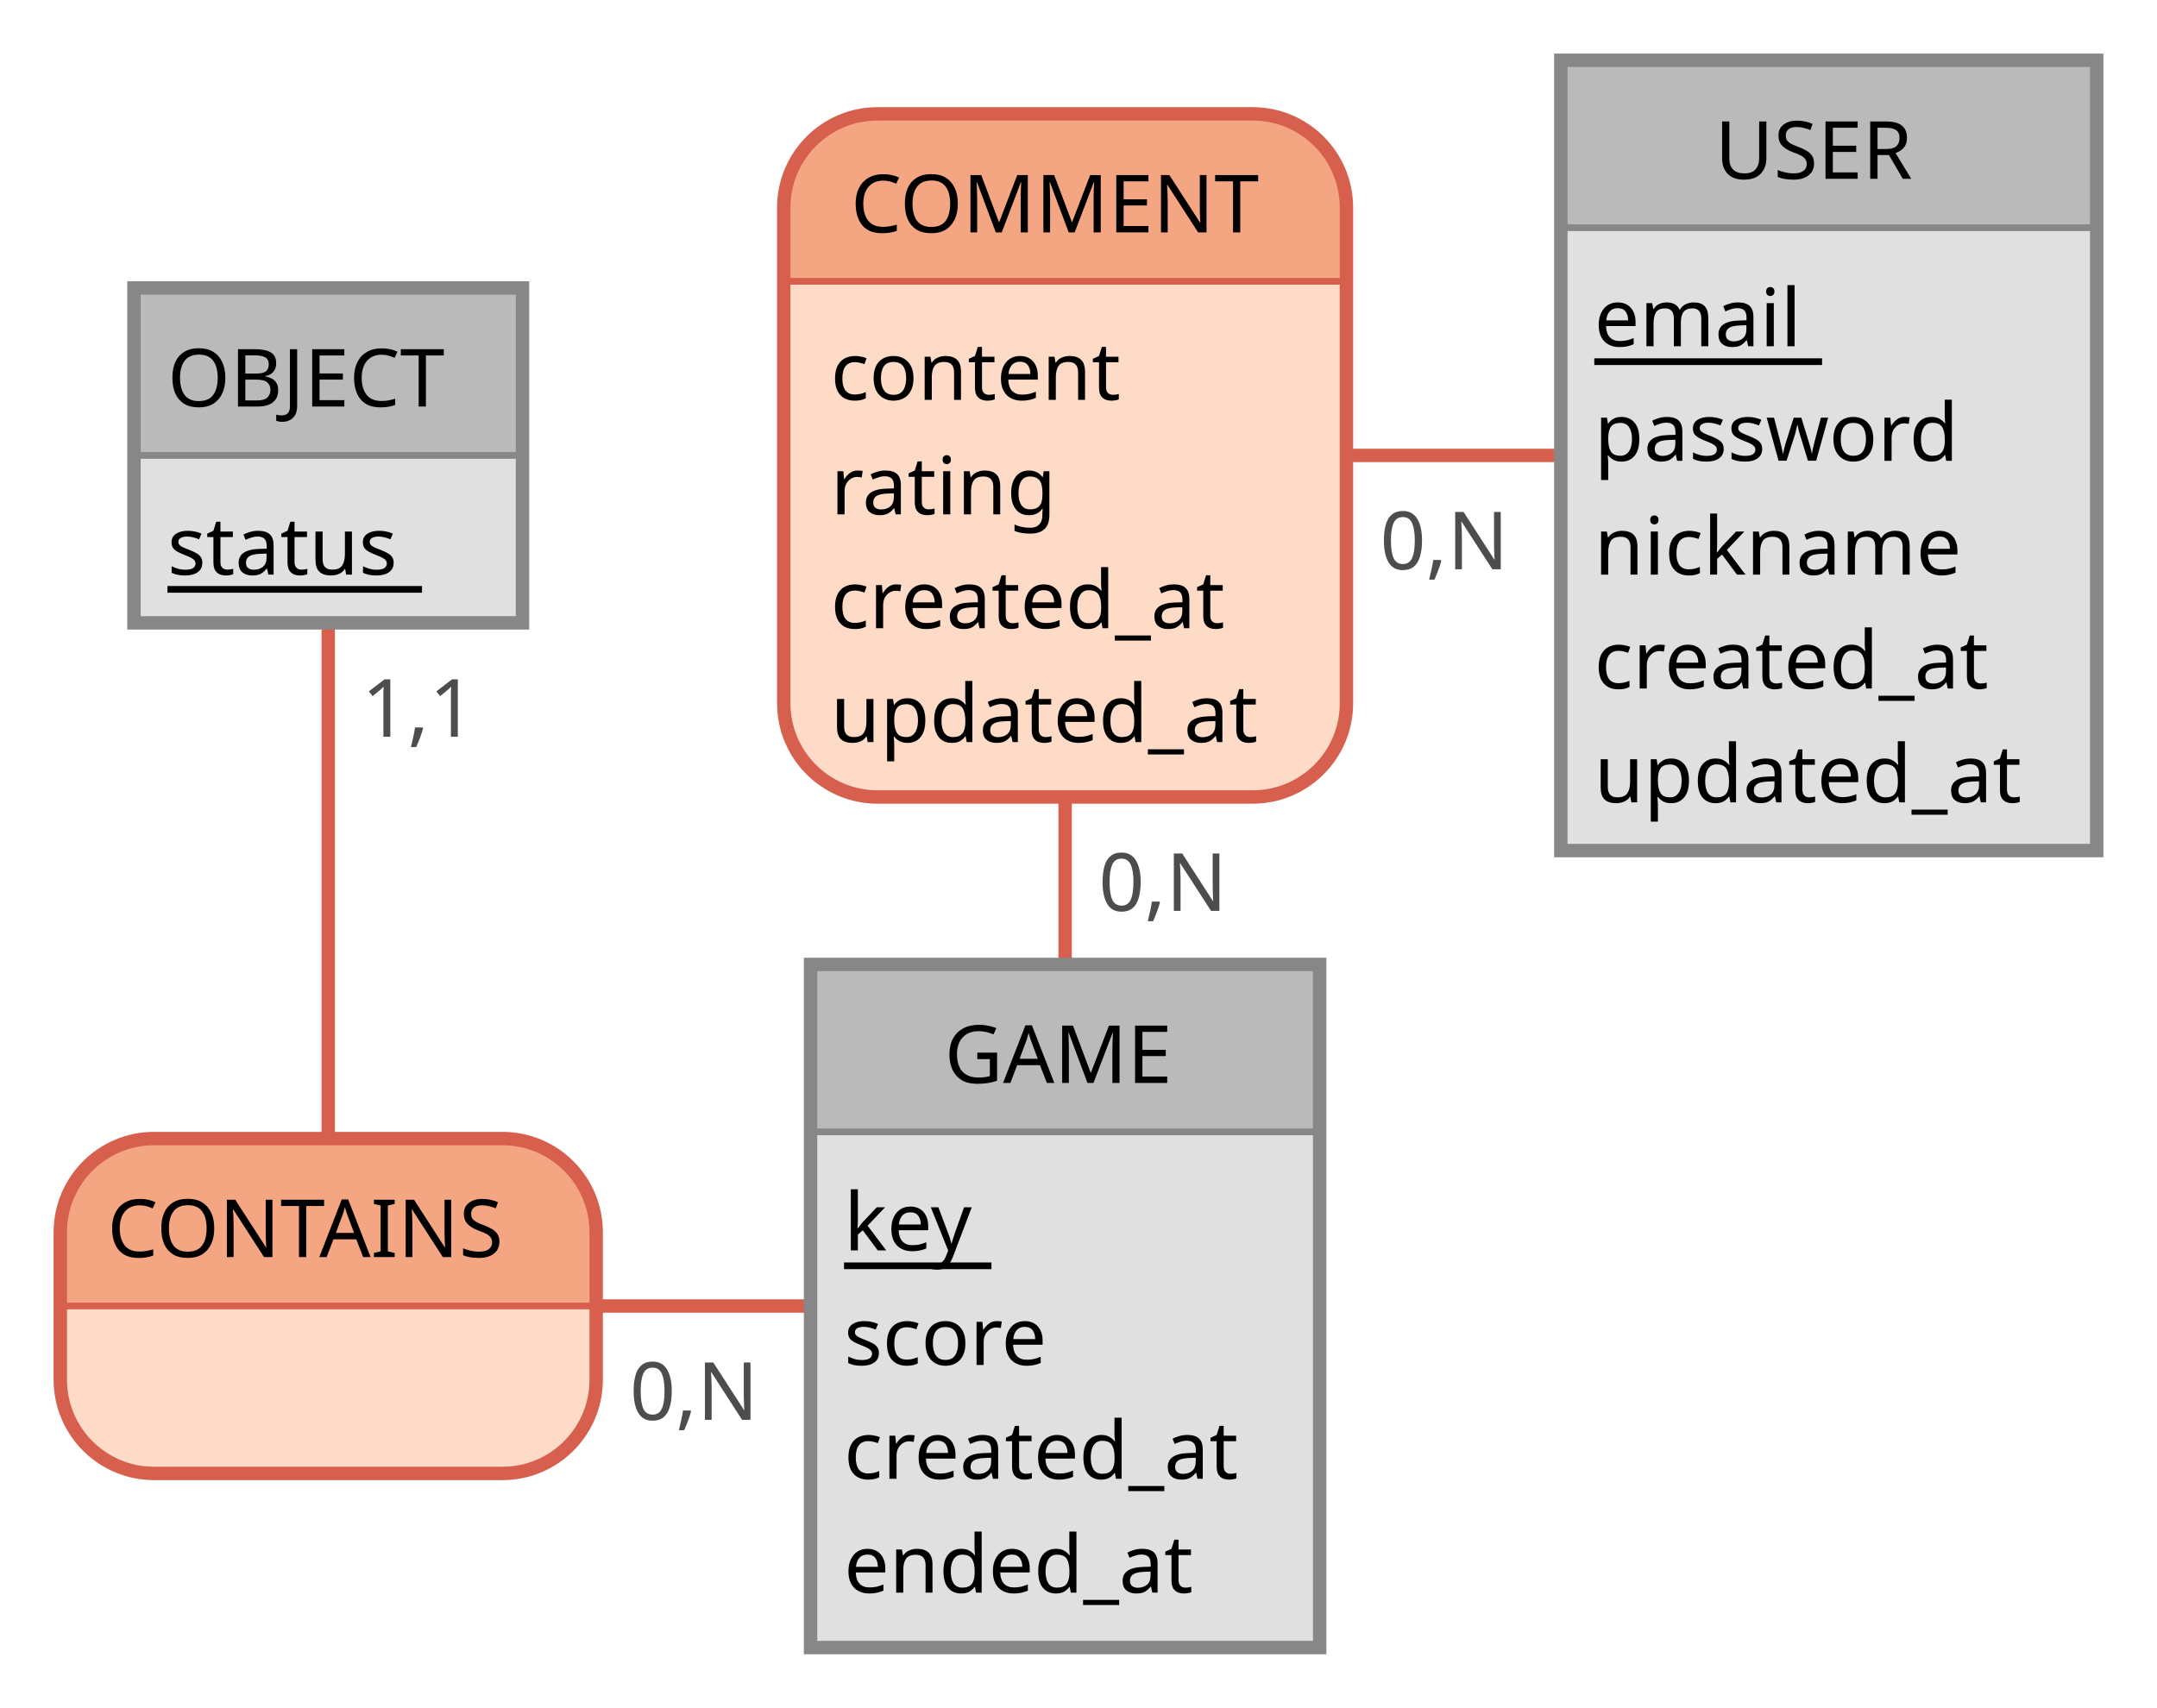
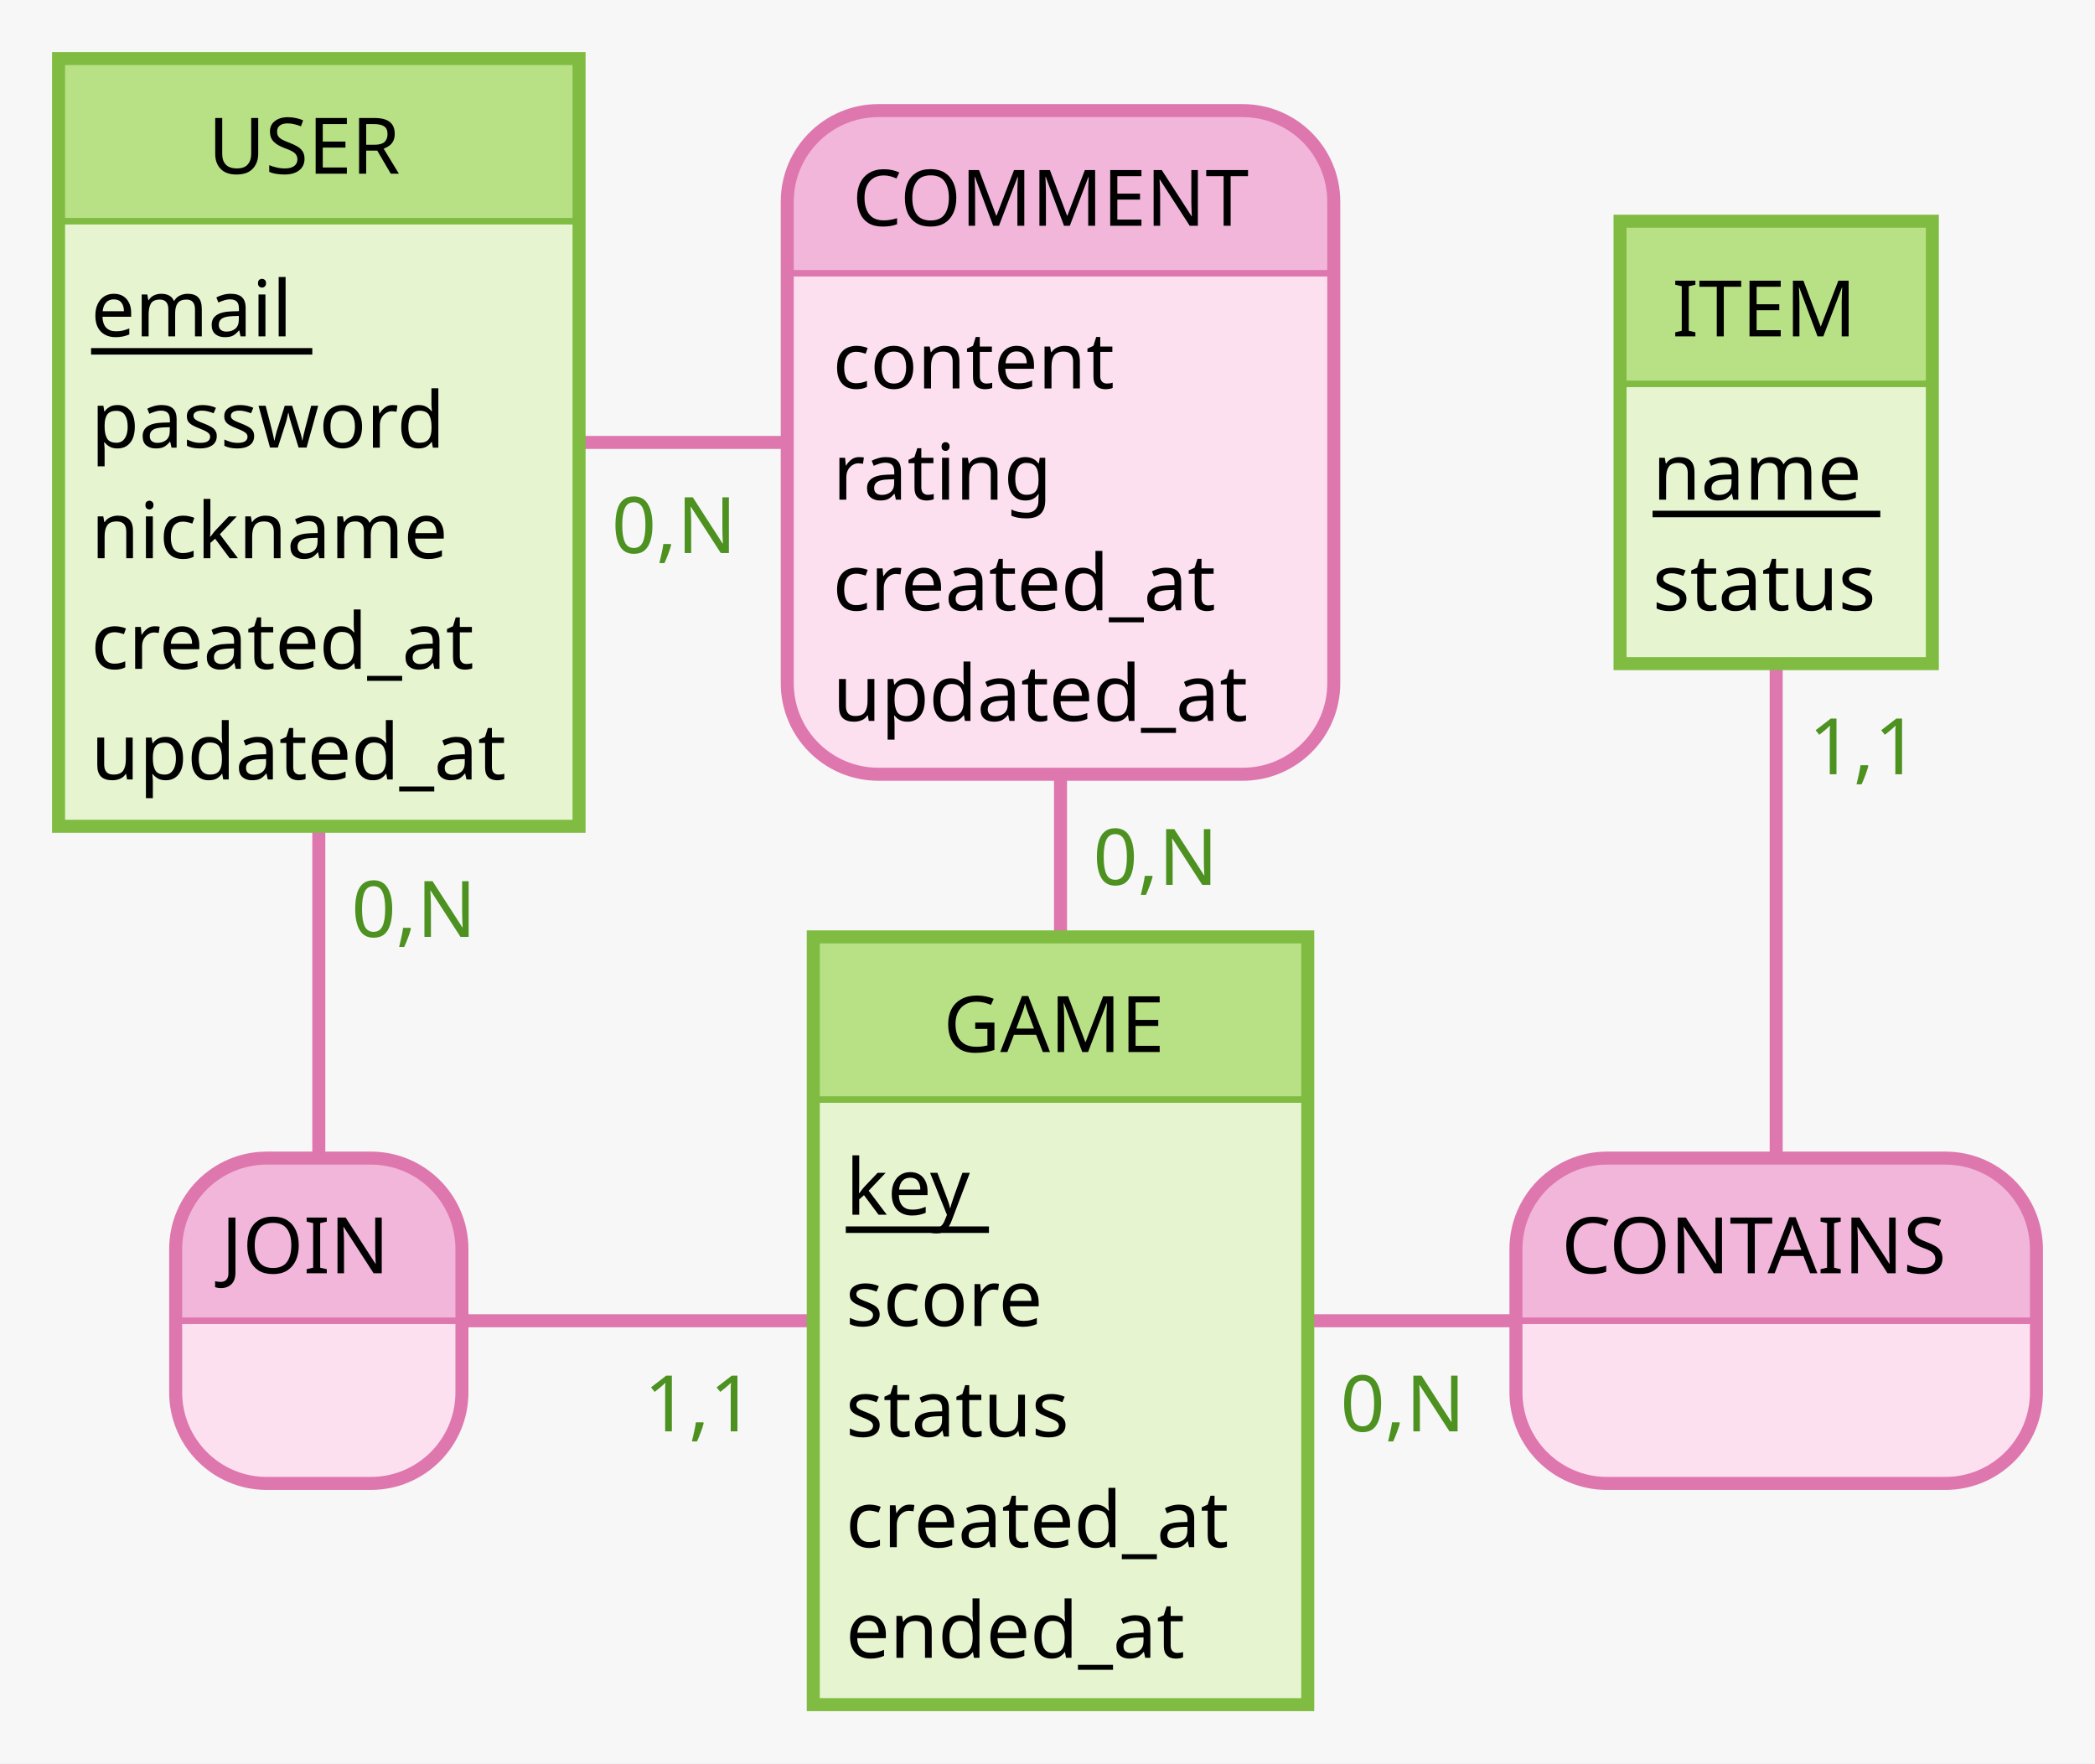
- <svg xmlns="http://www.w3.org/2000/svg" width="322" height="255" view_box="0 0 322 255">\n\n<rect id="frame" x="0" y="0" width="322" height="255" fill="#ffffff" stroke="none" stroke-width="0" />
-   <line x1="273" y1="68" x2="159" y2="68" stroke="#d6604d" stroke-width="2" />
-   <text x="206" y="85.0" fill="#4d4d4d" font-family="Verdana" font-size="12">0,N</text>
-   <line x1="159" y1="195" x2="159" y2="68" stroke="#d6604d" stroke-width="2" />
-   <text x="164.0" y="136" fill="#4d4d4d" font-family="Verdana" font-size="12">0,N</text>
+ <svg xmlns="http://www.w3.org/2000/svg" width="322" height="271" view_box="0 0 322 271">\n\n<rect id="frame" x="0" y="0" width="322" height="271" fill="#f7f7f7" stroke="none" stroke-width="0" />
+   <line x1="49" y1="68" x2="163" y2="68" stroke="#de77ae" stroke-width="2" />
+   <text x="94" y="85.0" fill="#4d9221" font-family="Verdana" font-size="12">0,N</text>
+   <line x1="163" y1="203" x2="163" y2="68" stroke="#de77ae" stroke-width="2" />
+   <text x="168.0" y="136" fill="#4d9221" font-family="Verdana" font-size="12">0,N</text>
  <g id="association-COMMENT">
-     <path d="M 187 17 a 14 14 90 0 1 14 14 V 42 h -84 V 31 a 14 14 90 0 1 14 -14" fill="#f4a582" stroke="#f4a582" stroke-width="0" />
-     <path d="M 201 42.0 v 63 a 14 14 90 0 1 -14 14 H 131 a 14 14 90 0 1 -14 -14 V 42.0 H 84" fill="#fddbc7" stroke="#fddbc7" stroke-width="0" />
-     <rect x="117" y="17" width="84" height="102" fill="none" rx="14" stroke="#d6604d" stroke-width="2" />
-     <line x1="117" y1="42" x2="201" y2="42" stroke="#d6604d" stroke-width="1" />
-     <text x="127" y="34.7" fill="#000000" font-family="Verdana" font-size="12">COMMENT</text>
-     <text x="124" y="59.7" fill="#000000" font-family="Verdana" font-size="12">content</text>
-     <text x="124" y="76.8" fill="#000000" font-family="Verdana" font-size="12">rating</text>
-     <text x="124" y="93.8" fill="#000000" font-family="Verdana" font-size="12">created_at</text>
-     <text x="124" y="110.8" fill="#000000" font-family="Verdana" font-size="12">updated_at</text>
+     <path d="M 191 17 a 14 14 90 0 1 14 14 V 42 h -84 V 31 a 14 14 90 0 1 14 -14" fill="#f1b6da" stroke="#f1b6da" stroke-width="0" />
+     <path d="M 205 42.0 v 63 a 14 14 90 0 1 -14 14 H 135 a 14 14 90 0 1 -14 -14 V 42.0 H 84" fill="#fde0ef" stroke="#fde0ef" stroke-width="0" />
+     <rect x="121" y="17" width="84" height="102" fill="none" rx="14" stroke="#de77ae" stroke-width="2" />
+     <line x1="121" y1="42" x2="205" y2="42" stroke="#de77ae" stroke-width="1" />
+     <text x="131" y="34.7" fill="#000000" font-family="Verdana" font-size="12">COMMENT</text>
+     <text x="128" y="59.7" fill="#000000" font-family="Verdana" font-size="12">content</text>
+     <text x="128" y="76.8" fill="#000000" font-family="Verdana" font-size="12">rating</text>
+     <text x="128" y="93.8" fill="#000000" font-family="Verdana" font-size="12">created_at</text>
+     <text x="128" y="110.8" fill="#000000" font-family="Verdana" font-size="12">updated_at</text>
  </g>
-   <line x1="49" y1="68" x2="49" y2="195" stroke="#d6604d" stroke-width="2" />
-   <text x="54.0" y="110" fill="#4d4d4d" font-family="Verdana" font-size="12">1,1</text>
-   <line x1="159" y1="195" x2="49" y2="195" stroke="#d6604d" stroke-width="2" />
-   <text x="94" y="212.0" fill="#4d4d4d" font-family="Verdana" font-size="12">0,N</text>
+   <line x1="273" y1="68" x2="273" y2="203" stroke="#de77ae" stroke-width="2" />
+   <text x="278.0" y="119" fill="#4d9221" font-family="Verdana" font-size="12">1,1</text>
+   <line x1="163" y1="203" x2="273" y2="203" stroke="#de77ae" stroke-width="2" />
+   <text x="206" y="220.0" fill="#4d9221" font-family="Verdana" font-size="12">0,N</text>
  <g id="association-CONTAINS">
-     <path d="M 75 170 a 14 14 90 0 1 14 14 V 195 h -80 V 184 a 14 14 90 0 1 14 -14" fill="#f4a582" stroke="#f4a582" stroke-width="0" />
-     <path d="M 89 195.0 v 11 a 14 14 90 0 1 -14 14 H 23 a 14 14 90 0 1 -14 -14 V 195.0 H 80" fill="#fddbc7" stroke="#fddbc7" stroke-width="0" />
-     <rect x="9" y="170" width="80" height="50" fill="none" rx="14" stroke="#d6604d" stroke-width="2" />
-     <line x1="9" y1="195" x2="89" y2="195" stroke="#d6604d" stroke-width="1" />
-     <text x="16" y="187.7" fill="#000000" font-family="Verdana" font-size="12">CONTAINS</text>
+     <path d="M 299 178 a 14 14 90 0 1 14 14 V 203 h -80 V 192 a 14 14 90 0 1 14 -14" fill="#f1b6da" stroke="#f1b6da" stroke-width="0" />
+     <path d="M 313 203.0 v 11 a 14 14 90 0 1 -14 14 H 247 a 14 14 90 0 1 -14 -14 V 203.0 H 80" fill="#fde0ef" stroke="#fde0ef" stroke-width="0" />
+     <rect x="233" y="178" width="80" height="50" fill="none" rx="14" stroke="#de77ae" stroke-width="2" />
+     <line x1="233" y1="203" x2="313" y2="203" stroke="#de77ae" stroke-width="1" />
+     <text x="240" y="195.7" fill="#000000" font-family="Verdana" font-size="12">CONTAINS</text>
+   </g>
+   <line x1="49" y1="68" x2="49" y2="203" stroke="#de77ae" stroke-width="2" />
+   <text x="54.0" y="144" fill="#4d9221" font-family="Verdana" font-size="12">0,N</text>
+   <line x1="163" y1="203" x2="49" y2="203" stroke="#de77ae" stroke-width="2" />
+   <text x="99" y="220.0" fill="#4d9221" font-family="Verdana" font-size="12">1,1</text>
+   <g id="association-JOIN">
+     <path d="M 57 178 a 14 14 90 0 1 14 14 V 203 h -44 V 192 a 14 14 90 0 1 14 -14" fill="#f1b6da" stroke="#f1b6da" stroke-width="0" />
+     <path d="M 71 203.0 v 11 a 14 14 90 0 1 -14 14 H 41 a 14 14 90 0 1 -14 -14 V 203.0 H 44" fill="#fde0ef" stroke="#fde0ef" stroke-width="0" />
+     <rect x="27" y="178" width="44" height="50" fill="none" rx="14" stroke="#de77ae" stroke-width="2" />
+     <line x1="27" y1="203" x2="71" y2="203" stroke="#de77ae" stroke-width="1" />
+     <text x="34" y="195.7" fill="#000000" font-family="Verdana" font-size="12">JOIN</text>
+   </g>
+   <g id="entity-ITEM">
+     <g id="frame-ITEM">
+       <rect x="249" y="34" width="48" height="25" fill="#b8e186" stroke="#b8e186" stroke-width="0" />
+       <rect x="249" y="59.0" width="48" height="43" fill="#e6f5d0" stroke="#e6f5d0" stroke-width="0" />
+       <rect x="249" y="34" width="48" height="68" fill="none" stroke="#7fbc41" stroke-width="2" />
+       <line x1="249" y1="59" x2="297" y2="59" stroke="#7fbc41" stroke-width="1" />
+     </g>
+     <text x="257" y="51.7" fill="#000000" font-family="Verdana" font-size="12">ITEM</text>
+     <text x="254" y="76.8" fill="#000000" font-family="Verdana" font-size="12">name</text>
+     <line x1="254" y1="79" x2="289" y2="79" stroke="#000000" stroke-width="1" />
+     <text x="254" y="93.8" fill="#000000" font-family="Verdana" font-size="12">status</text>
  </g>
  <g id="entity-GAME">
    <g id="frame-GAME">
-       <rect x="121" y="144" width="76" height="25" fill="#bababa" stroke="#bababa" stroke-width="0" />
-       <rect x="121" y="169.0" width="76" height="77" fill="#e0e0e0" stroke="#e0e0e0" stroke-width="0" />
-       <rect x="121" y="144" width="76" height="102" fill="none" stroke="#878787" stroke-width="2" />
-       <line x1="121" y1="169" x2="197" y2="169" stroke="#878787" stroke-width="1" />
+       <rect x="125" y="144" width="76" height="25" fill="#b8e186" stroke="#b8e186" stroke-width="0" />
+       <rect x="125" y="169.0" width="76" height="93" fill="#e6f5d0" stroke="#e6f5d0" stroke-width="0" />
+       <rect x="125" y="144" width="76" height="118" fill="none" stroke="#7fbc41" stroke-width="2" />
+       <line x1="125" y1="169" x2="201" y2="169" stroke="#7fbc41" stroke-width="1" />
    </g>
-     <text x="141" y="161.7" fill="#000000" font-family="Verdana" font-size="12">GAME</text>
-     <text x="126" y="186.7" fill="#000000" font-family="Verdana" font-size="12">key</text>
-     <line x1="126" y1="189" x2="148" y2="189" stroke="#000000" stroke-width="1" />
-     <text x="126" y="203.8" fill="#000000" font-family="Verdana" font-size="12">score</text>
-     <text x="126" y="220.8" fill="#000000" font-family="Verdana" font-size="12">created_at</text>
-     <text x="126" y="237.8" fill="#000000" font-family="Verdana" font-size="12">ended_at</text>
-   </g>
-   <g id="entity-OBJECT">
-     <g id="frame-OBJECT">
-       <rect x="20" y="43" width="58" height="25" fill="#bababa" stroke="#bababa" stroke-width="0" />
-       <rect x="20" y="68.0" width="58" height="25" fill="#e0e0e0" stroke="#e0e0e0" stroke-width="0" />
-       <rect x="20" y="43" width="58" height="50" fill="none" stroke="#878787" stroke-width="2" />
-       <line x1="20" y1="68" x2="78" y2="68" stroke="#878787" stroke-width="1" />
-     </g>
-     <text x="25" y="60.7" fill="#000000" font-family="Verdana" font-size="12">OBJECT</text>
-     <text x="25" y="85.8" fill="#000000" font-family="Verdana" font-size="12">status</text>
-     <line x1="25" y1="88" x2="63" y2="88" stroke="#000000" stroke-width="1" />
+     <text x="145" y="161.7" fill="#000000" font-family="Verdana" font-size="12">GAME</text>
+     <text x="130" y="186.7" fill="#000000" font-family="Verdana" font-size="12">key</text>
+     <line x1="130" y1="189" x2="152" y2="189" stroke="#000000" stroke-width="1" />
+     <text x="130" y="203.8" fill="#000000" font-family="Verdana" font-size="12">score</text>
+     <text x="130" y="220.8" fill="#000000" font-family="Verdana" font-size="12">status</text>
+     <text x="130" y="237.8" fill="#000000" font-family="Verdana" font-size="12">created_at</text>
+     <text x="130" y="254.8" fill="#000000" font-family="Verdana" font-size="12">ended_at</text>
  </g>
  <g id="entity-USER">
    <g id="frame-USER">
-       <rect x="233" y="9" width="80" height="25" fill="#bababa" stroke="#bababa" stroke-width="0" />
-       <rect x="233" y="34.0" width="80" height="93" fill="#e0e0e0" stroke="#e0e0e0" stroke-width="0" />
-       <rect x="233" y="9" width="80" height="118" fill="none" stroke="#878787" stroke-width="2" />
-       <line x1="233" y1="34" x2="313" y2="34" stroke="#878787" stroke-width="1" />
+       <rect x="9" y="9" width="80" height="25" fill="#b8e186" stroke="#b8e186" stroke-width="0" />
+       <rect x="9" y="34.0" width="80" height="93" fill="#e6f5d0" stroke="#e6f5d0" stroke-width="0" />
+       <rect x="9" y="9" width="80" height="118" fill="none" stroke="#7fbc41" stroke-width="2" />
+       <line x1="9" y1="34" x2="89" y2="34" stroke="#7fbc41" stroke-width="1" />
    </g>
-     <text x="256" y="26.7" fill="#000000" font-family="Verdana" font-size="12">USER</text>
-     <text x="238" y="51.7" fill="#000000" font-family="Verdana" font-size="12">email</text>
-     <line x1="238" y1="54" x2="272" y2="54" stroke="#000000" stroke-width="1" />
-     <text x="238" y="68.8" fill="#000000" font-family="Verdana" font-size="12">password</text>
-     <text x="238" y="85.8" fill="#000000" font-family="Verdana" font-size="12">nickname</text>
-     <text x="238" y="102.8" fill="#000000" font-family="Verdana" font-size="12">created_at</text>
-     <text x="238" y="119.8" fill="#000000" font-family="Verdana" font-size="12">updated_at</text>
+     <text x="32" y="26.7" fill="#000000" font-family="Verdana" font-size="12">USER</text>
+     <text x="14" y="51.7" fill="#000000" font-family="Verdana" font-size="12">email</text>
+     <line x1="14" y1="54" x2="48" y2="54" stroke="#000000" stroke-width="1" />
+     <text x="14" y="68.8" fill="#000000" font-family="Verdana" font-size="12">password</text>
+     <text x="14" y="85.8" fill="#000000" font-family="Verdana" font-size="12">nickname</text>
+     <text x="14" y="102.8" fill="#000000" font-family="Verdana" font-size="12">created_at</text>
+     <text x="14" y="119.8" fill="#000000" font-family="Verdana" font-size="12">updated_at</text>
  </g>
</svg>
